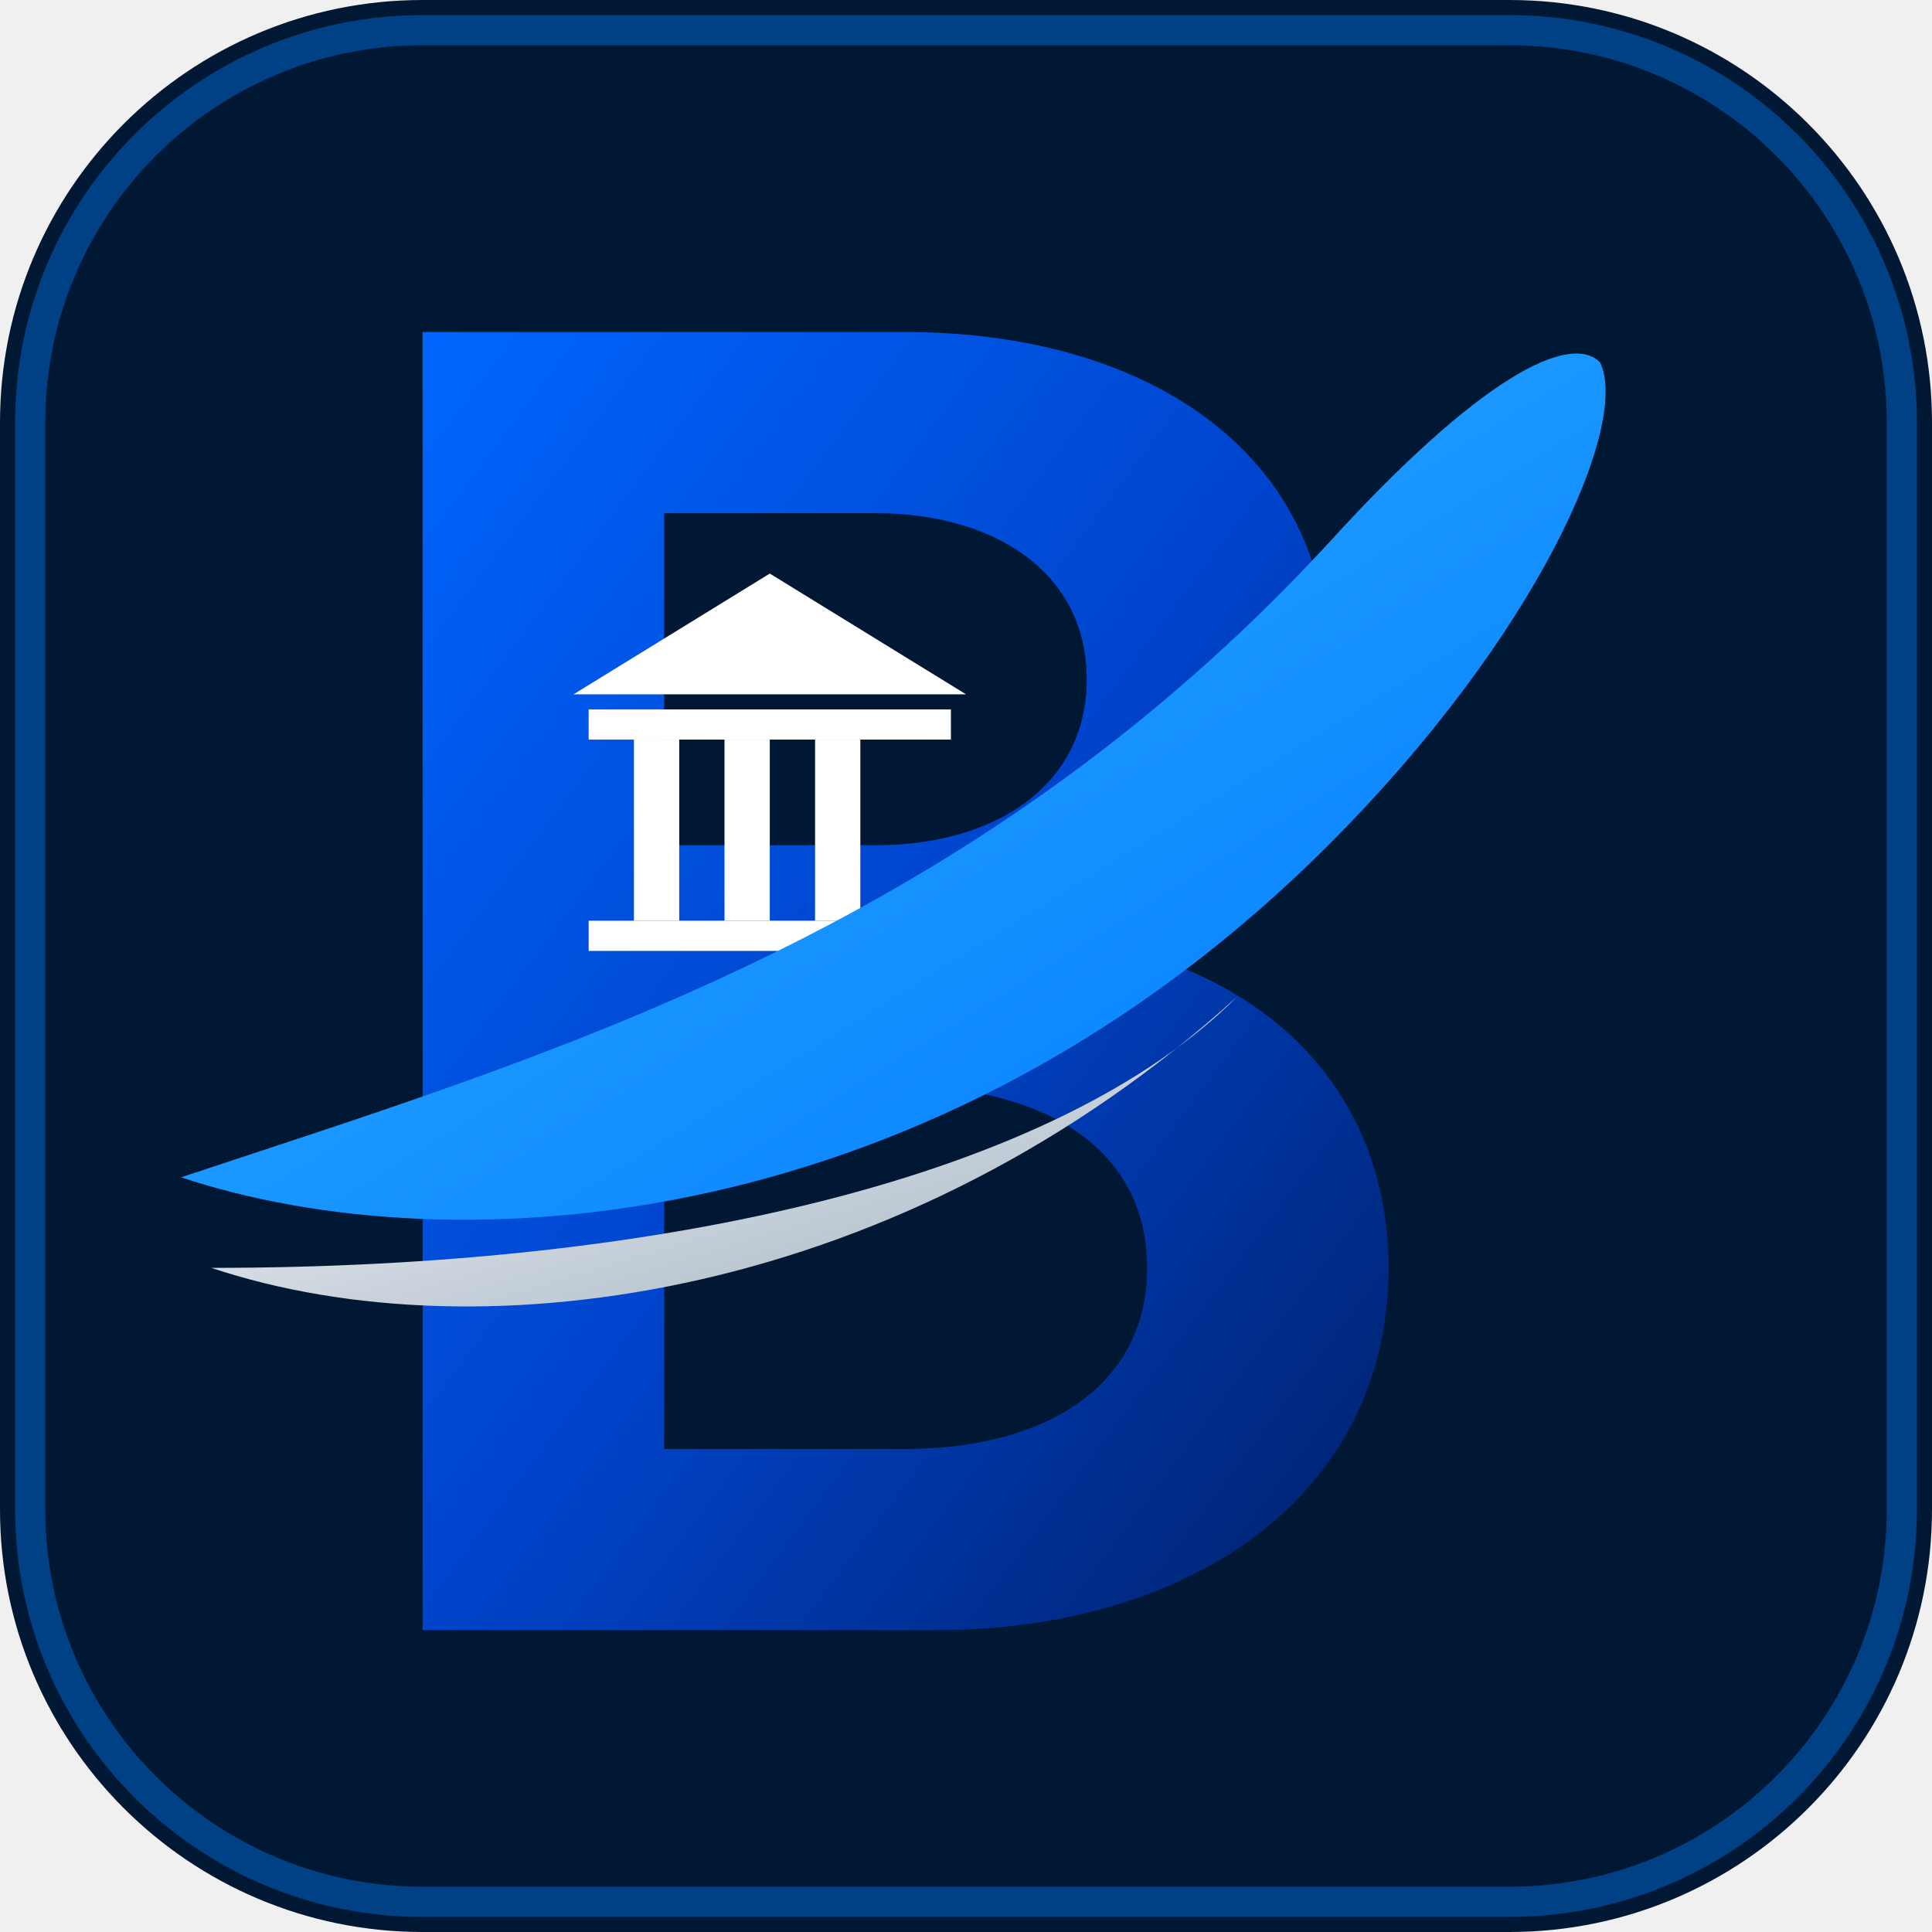
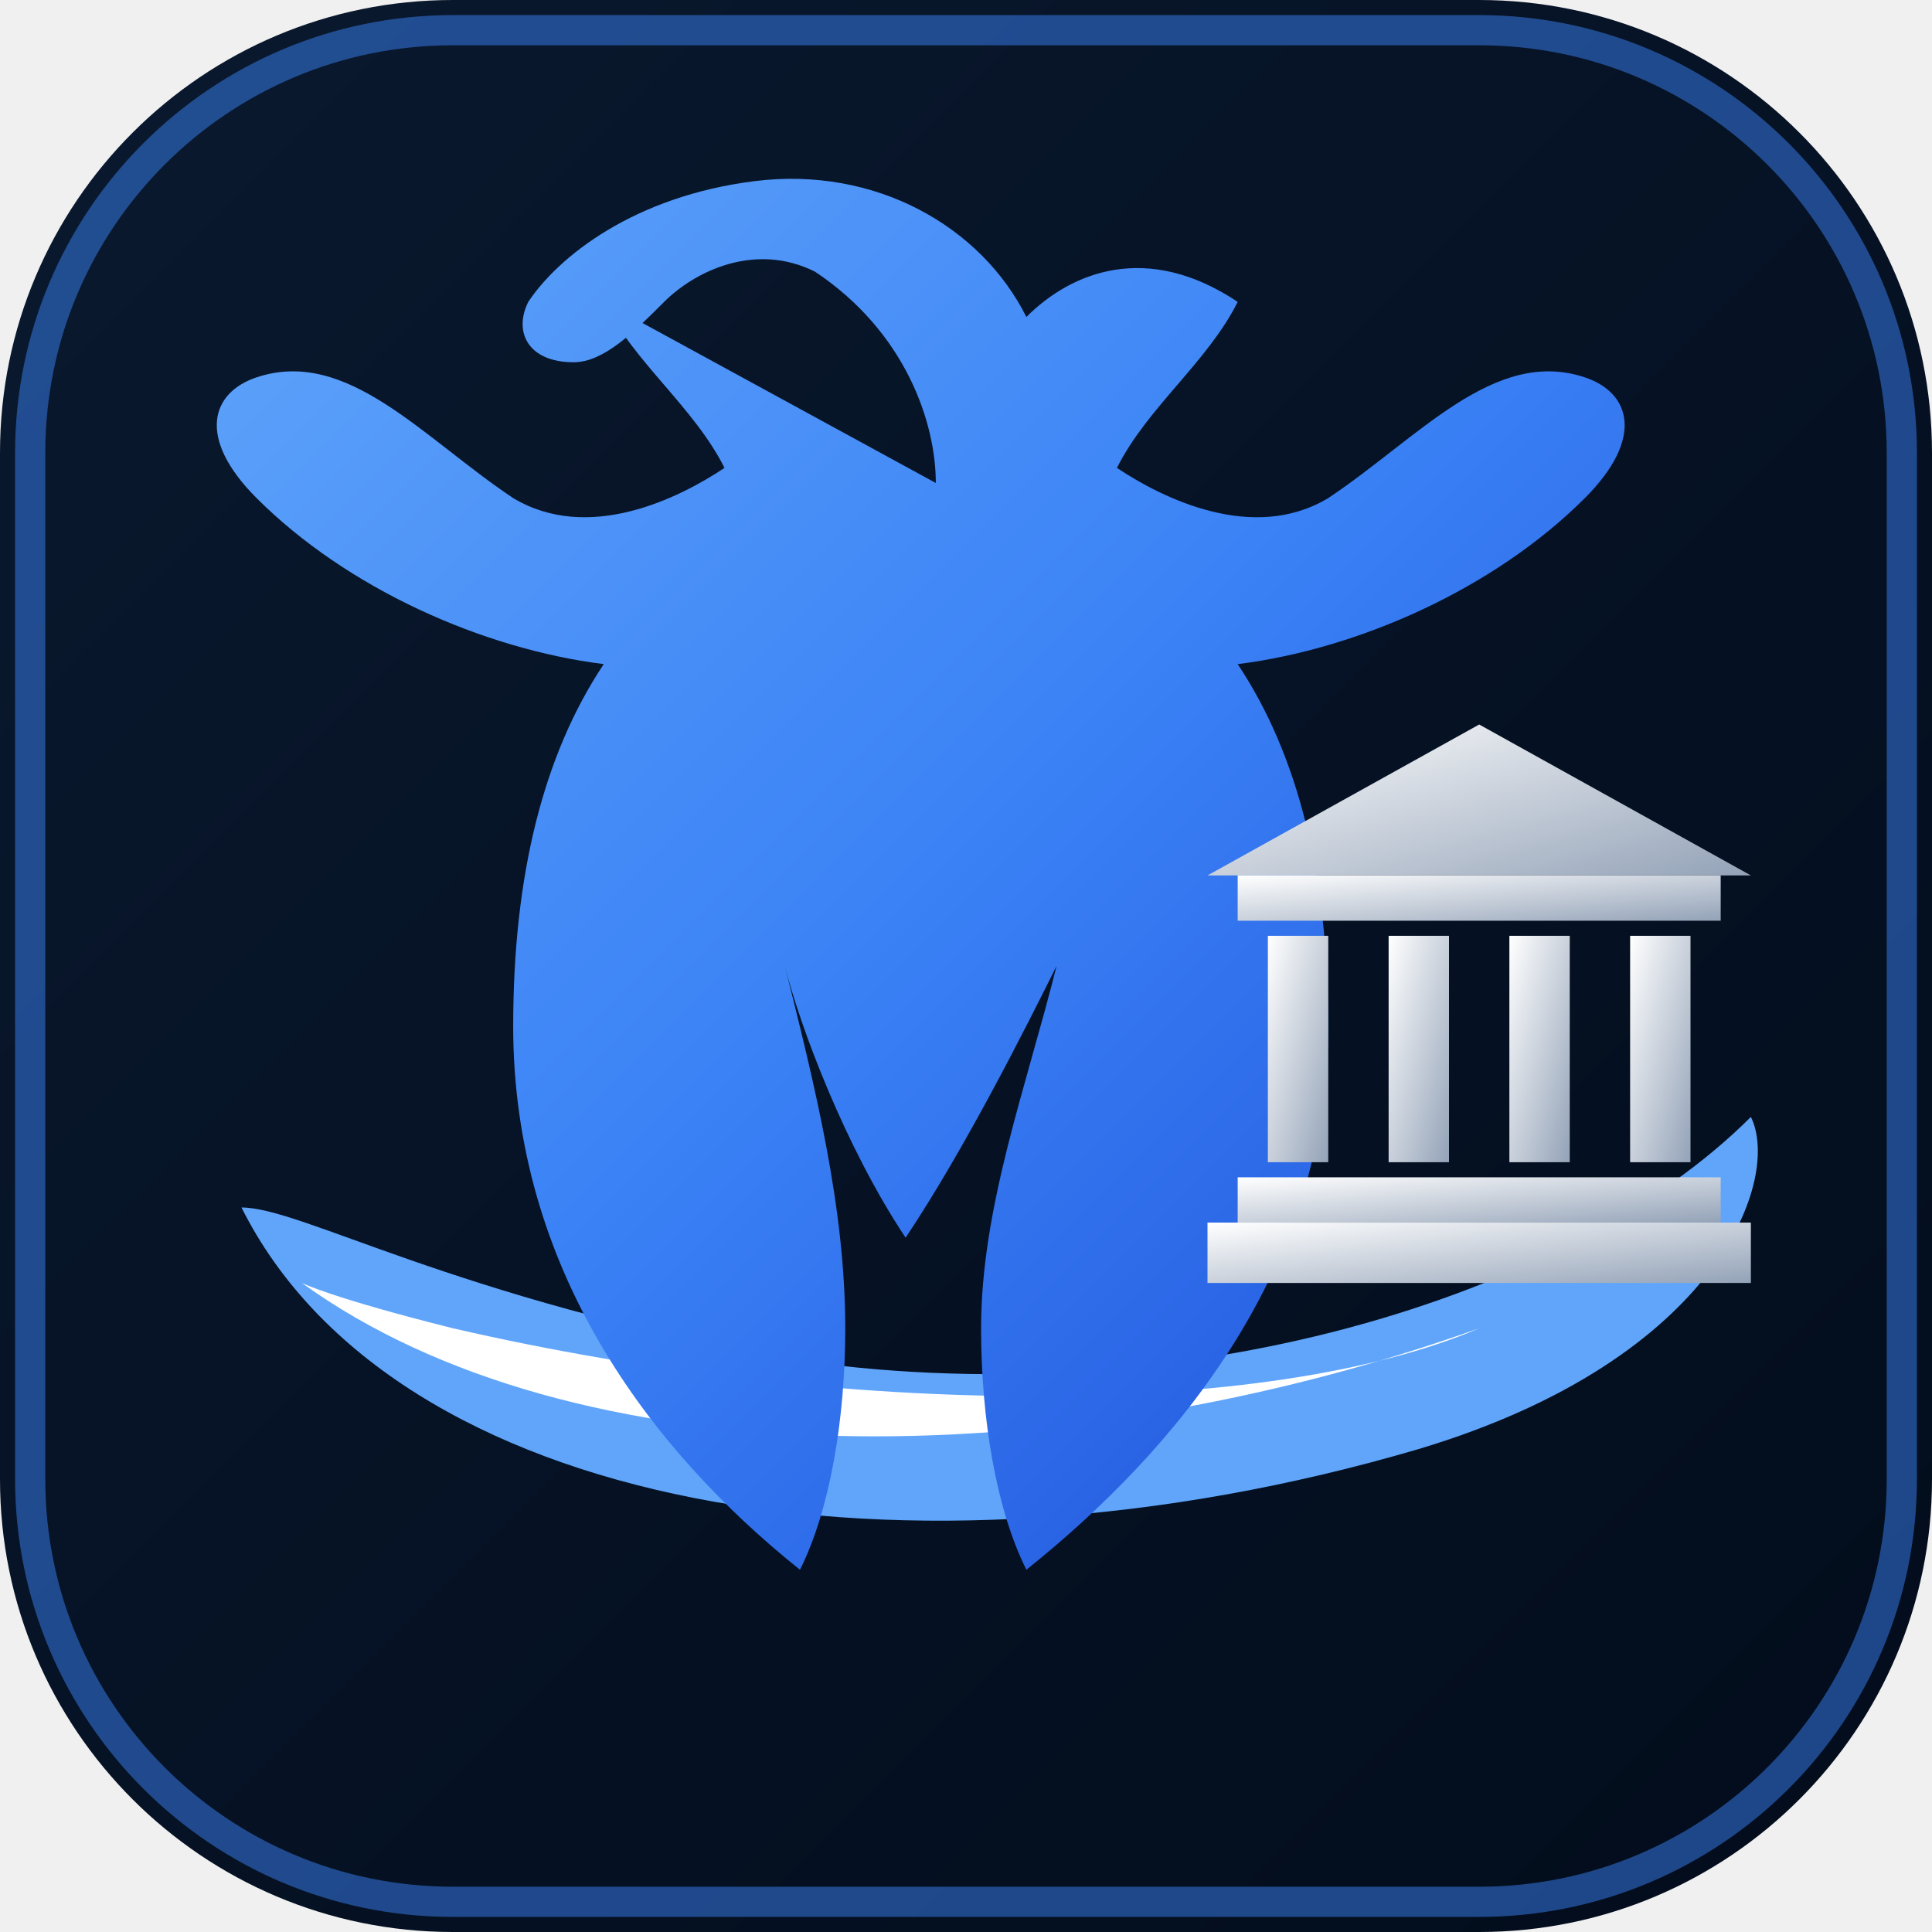
<svg xmlns="http://www.w3.org/2000/svg" viewBox="0 0 128 128" width="128" height="128">
  <defs>
-     <linearGradient id="blueGrad" x1="0%" y1="0%" x2="100%" y2="100%">
-       <stop offset="0%" stop-color="#0066FF" />
-       <stop offset="50%" stop-color="#0044CC" />
-       <stop offset="100%" stop-color="#001F66" />
+     <linearGradient id="favBg" x1="0%" y1="0%" x2="100%" y2="100%">
+       <stop offset="0%" stop-color="#0A192F" />
+       <stop offset="100%" stop-color="#020C1B" />
    </linearGradient>
-     <linearGradient id="swooshGrad" x1="0%" y1="0%" x2="100%" y2="100%">
-       <stop offset="0%" stop-color="#33B5FF" />
-       <stop offset="100%" stop-color="#0077FF" />
+     <linearGradient id="favEagle" x1="0%" y1="0%" x2="100%" y2="100%">
+       <stop offset="0%" stop-color="#60A5FA" />
+       <stop offset="50%" stop-color="#3B82F6" />
+       <stop offset="100%" stop-color="#1D4ED8" />
    </linearGradient>
-     <linearGradient id="silverGrad" x1="0%" y1="0%" x2="100%" y2="100%">
+     <linearGradient id="favSilver" x1="0%" y1="0%" x2="100%" y2="100%">
      <stop offset="0%" stop-color="#FFFFFF" />
-       <stop offset="100%" stop-color="#A0B0C0" />
+       <stop offset="100%" stop-color="#94A3B8" />
    </linearGradient>
  </defs>
-   <rect width="128" height="128" rx="28" fill="#001833" />
-   <rect x="2" y="2" width="124" height="124" rx="26" fill="none" stroke="#0080FF" stroke-width="2" stroke-opacity="0.4" />
-   <path d="M28 22 h32 c16 0 28 8 28 22 c0 9 -5 16 -13 19 c11 3 17 11 17 21 c0 15 -13 24 -30 24 H28 Z" fill="url(#blueGrad)" />
-   <path d="M44 34 h14 c8 0 14 4 14 11 s-6 11 -14 11 H44 Z" fill="#001833" />
-   <path d="M44 72 h16 c9 0 16 4 16 12 s-7 12 -16 12 H44 Z" fill="#001833" />
-   <path d="M38 46 L51 38 L64 46 Z" fill="#FFFFFF" />
-   <rect x="39" y="47" width="24" height="2" fill="#FFFFFF" />
-   <rect x="42" y="49" width="3" height="12" fill="#FFFFFF" />
-   <rect x="48" y="49" width="3" height="12" fill="#FFFFFF" />
-   <rect x="54" y="49" width="3" height="12" fill="#FFFFFF" />
-   <rect x="39" y="61" width="24" height="2" fill="#FFFFFF" />
-   <path d="M12 78 C30 84 62 82 88 56 C102 42 108 28 106 24 C104 22 98 25 88 36 C64 62 36 70 12 78 Z" fill="url(#swooshGrad)" />
-   <path d="M14 84 C32 90 60 86 82 66 C70 78 44 84 14 84 Z" fill="url(#silverGrad)" />
+   <rect width="128" height="128" rx="30" fill="url(#favBg)" />
+   <rect x="2" y="2" width="124" height="124" rx="28" fill="none" stroke="#3B82F6" stroke-width="2" stroke-opacity="0.5" />
+   <path d="M 16 80 C 26 100, 60 106, 94 96 C 114 90, 118 78, 116 74 C 104 86, 78 94, 52 90 C 30 86, 20 80, 16 80 Z" fill="#60A5FA" />
+   <path d="M 20 85 C 38 98, 70 98, 98 88 C 84 94, 56 94, 30 88 C 22 86, 20 85, 20 85 Z" fill="#FFFFFF" />
+   <g transform="translate(10, 8)">
+     <path d="M 52 24 C 52 20, 50 14, 44 10 C 40 8, 36 10, 34 12 C 32 14, 30 16, 28 16 C 25 16, 24 14, 25 12 C 27 9, 32 5, 40 4 C 48 3, 55 7, 58 13 C 61 10, 66 8, 72 12 C 70 16, 66 19, 64 23 C 67 25, 73 28, 78 25 C 84 21, 89 15, 95 17 C 98 18, 99 21, 95 25 C 89 31, 80 35, 72 36 C 76 42, 78 50, 78 60 C 78 76, 68 88, 58 96 C 56 92, 55 86, 55 80 C 55 72, 58 64, 60 56 C 58 60, 54 68, 50 74 C 46 68, 43 60, 42 56 C 44 64, 46 72, 46 80 C 46 86, 45 92, 43 96 C 33 88, 24 76, 24 60 C 24 50, 26 42, 30 36 C 22 35, 13 31, 7 25 C 3 21, 4 18, 7 17 C 13 15, 18 21, 24 25 C 29 28, 35 25, 38 23 C 36 19, 32 16, 30 12 Z" fill="url(#favEagle)" />
+   </g>
+   <g transform="translate(80, 48)">
+     <path d="M 18 0 L 0 10 L 36 10 Z" fill="url(#favSilver)" />
+     <rect x="2" y="10" width="32" height="3" fill="url(#favSilver)" />
+     <rect x="4" y="14" width="4" height="15" fill="url(#favSilver)" />
+     <rect x="12" y="14" width="4" height="15" fill="url(#favSilver)" />
+     <rect x="20" y="14" width="4" height="15" fill="url(#favSilver)" />
+     <rect x="28" y="14" width="4" height="15" fill="url(#favSilver)" />
+     <rect x="2" y="30" width="32" height="3" fill="url(#favSilver)" />
+     <rect x="0" y="33" width="36" height="4" fill="url(#favSilver)" />
+   </g>
</svg>
